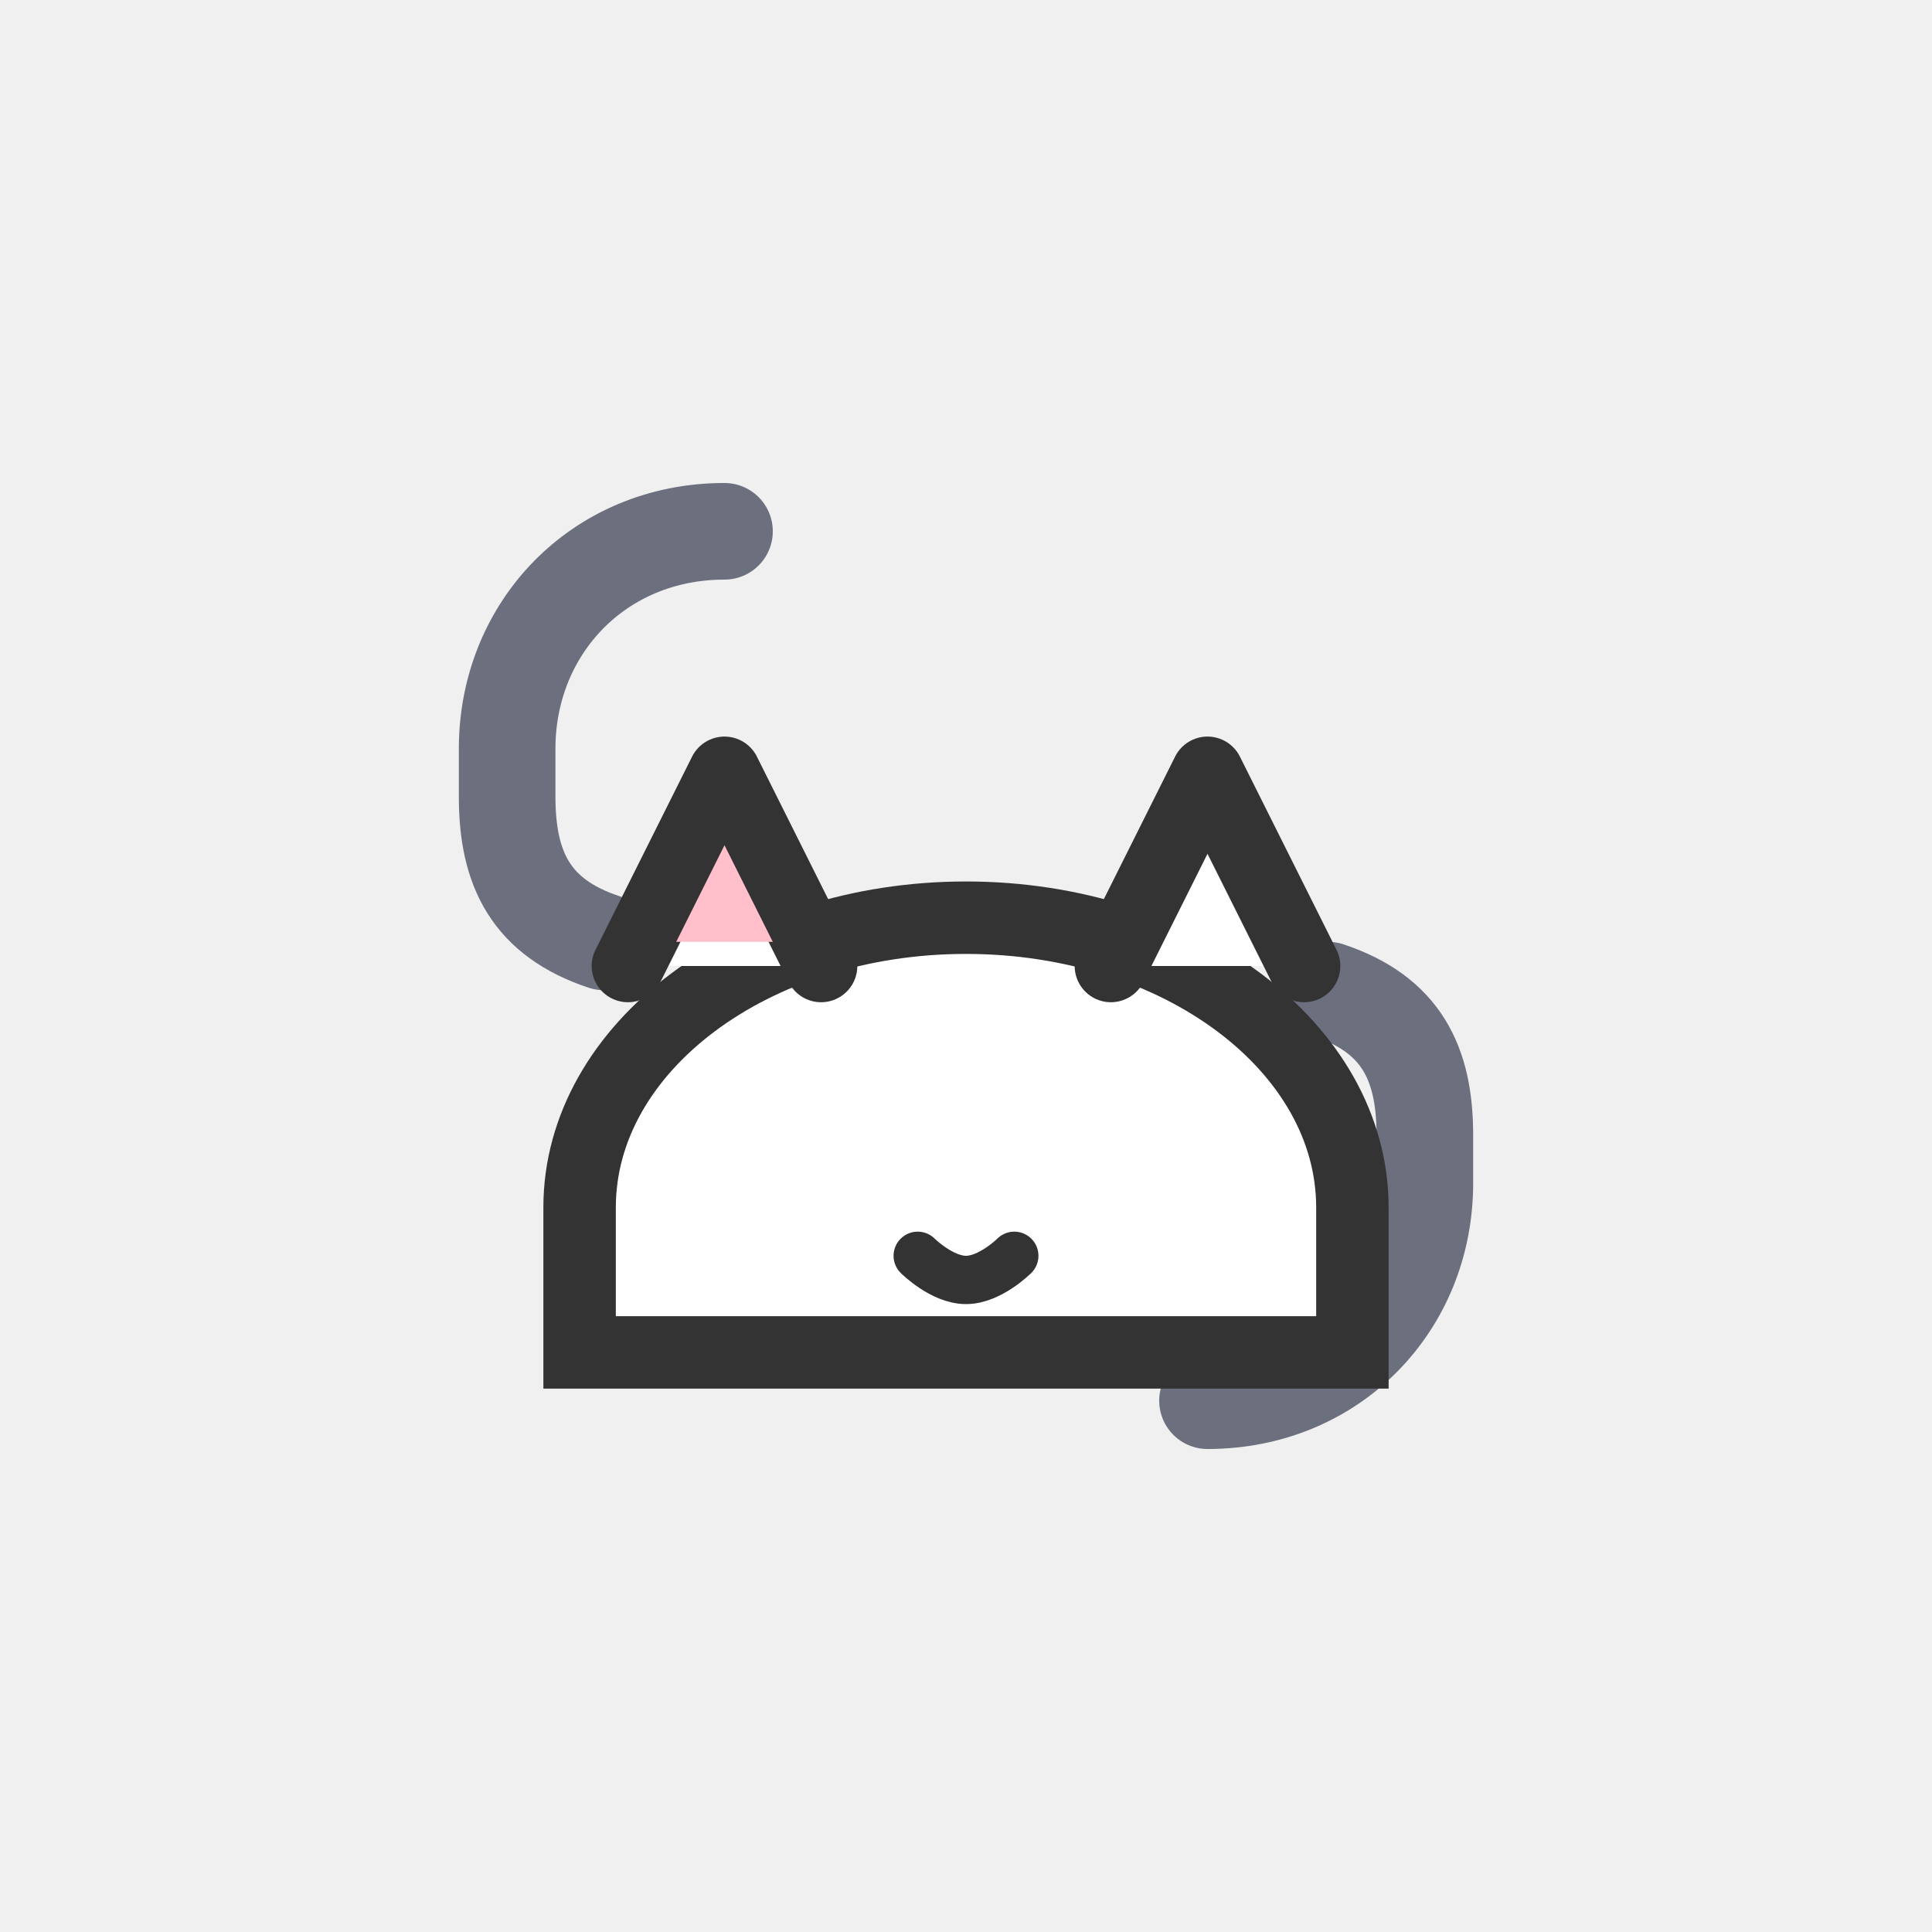
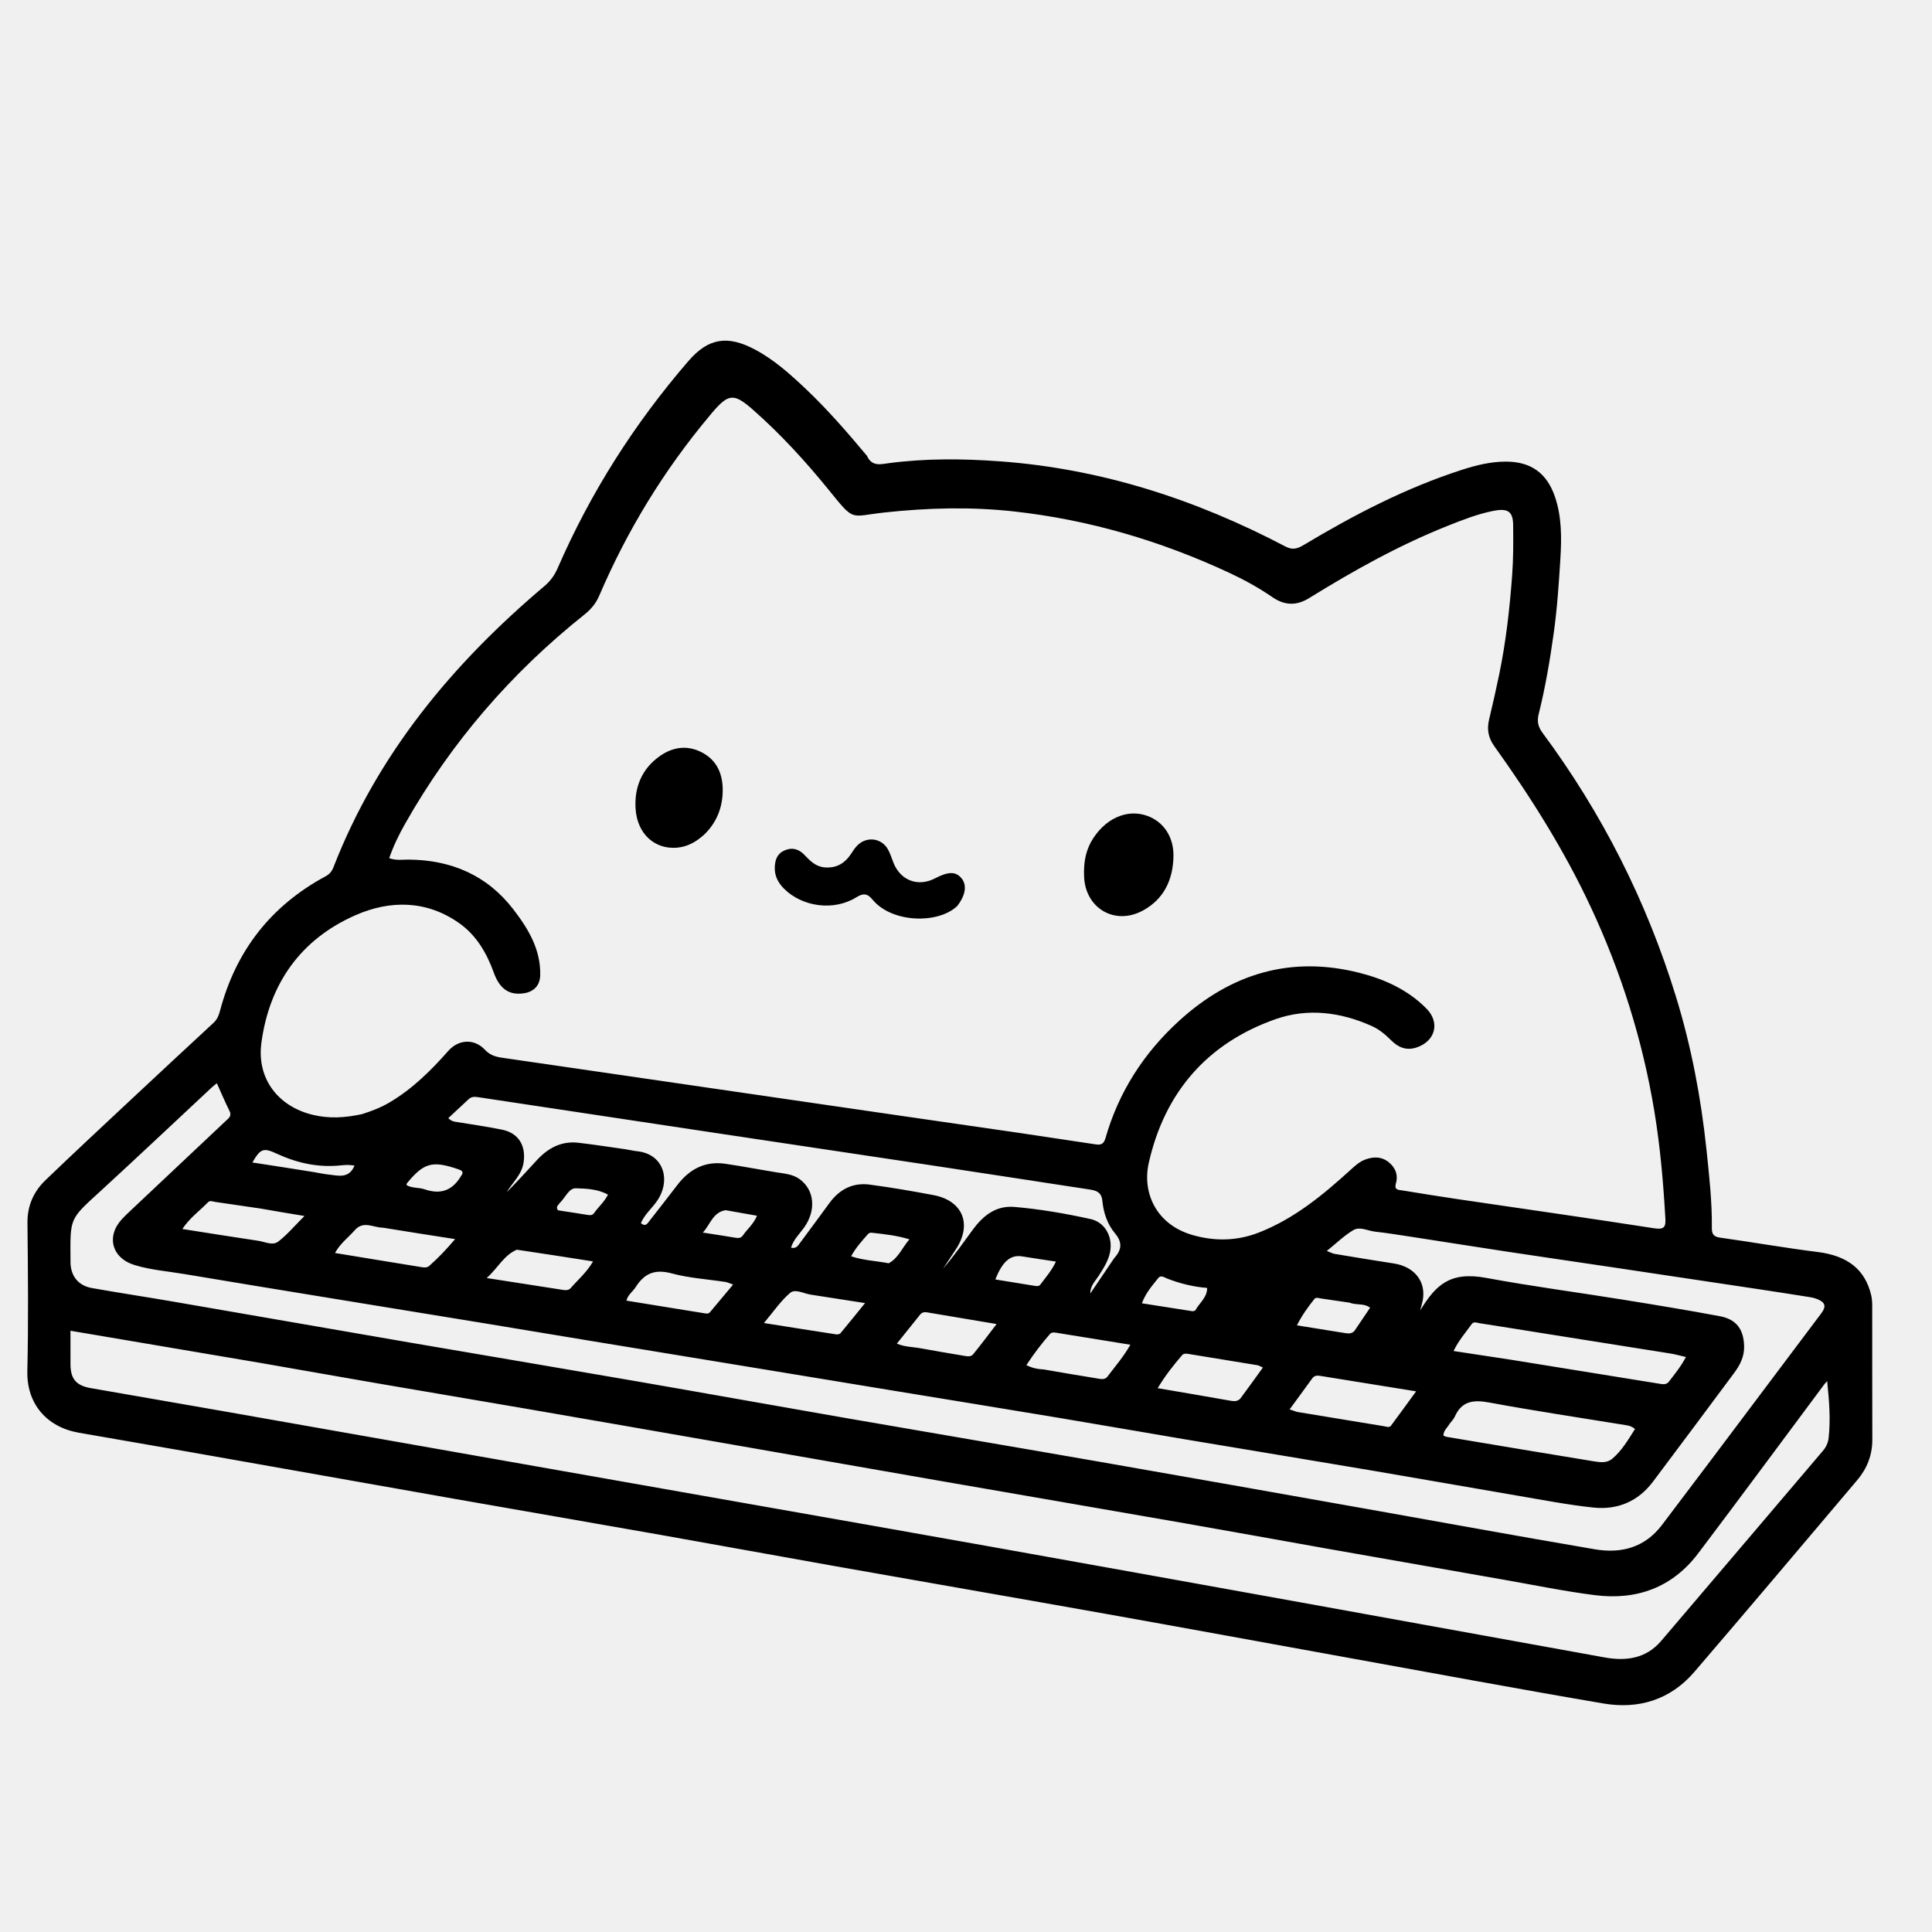
- <svg xmlns="http://www.w3.org/2000/svg" width="40" height="40" viewBox="0 0 40 40" fill="none">
-   <circle cx="17" cy="24" fill="#333333" r="0.75" />
-   <circle cx="23" cy="24" fill="#333333" r="0.75" />
-   <circle cx="15" cy="26" fill="#FFC0CB" r="1" />
-   <circle cx="25" cy="26" fill="#FFC0CB" r="1" />
-   <path d="M15 11C12.4 11 10.5 13 10.5 15.5V16.5C10.5 18 11 19 12.5 19.5" stroke="#6C707E" stroke-linecap="round" stroke-width="2" />
-   <path d="M25 29C27.6 29 29.5 27 29.5 24.5V23.5C29.5 22 29 21 27.5 20.5" stroke="#6C707E" stroke-linecap="round" stroke-width="2" />
-   <path d="M12 25C12 21.686 15.582 19 20 19C24.418 19 28 21.686 28 25V28H12V25Z" fill="white" stroke="#333333" stroke-width="1.5" />
-   <path d="M13 20L15 16L17 20" fill="white" stroke="#333333" stroke-linecap="round" stroke-linejoin="round" stroke-width="1.5" />
-   <path d="M27 20L25 16L23 20" fill="white" stroke="#333333" stroke-linecap="round" stroke-linejoin="round" stroke-width="1.5" />
-   <path d="M14 19.5L15 17.5L16 19.5" fill="#FFC0CB" />
-   <path d="M19 26C19 26 19.5 26.5 20 26.5C20.5 26.5 21 26 21 26" stroke="#333333" stroke-linecap="round" stroke-width="1" />
+ <svg xmlns="http://www.w3.org/2000/svg" enable-background="new 0 0 1024 1024" id="Layer_1" version="1.1" viewBox="0 0 1024 1024" width="100%" x="0px" y="0px" xml:space="preserve">
+   <path d=" M459.477,241.549  C462.118,247.479 466.899,246.038 471.206,245.471  C490.764,242.899 510.344,243.081 529.97,244.513  C583.754,248.437 633.849,264.736 681.331,289.674  C685.359,291.789 688,290.65 691.286,288.682  C717.913,272.733 745.367,258.488 775.031,248.952  C782.471,246.56 790.068,244.697 797.972,244.664  C811.305,244.609 819.909,250.655 824.222,263.482  C827.79,274.093 827.71,285.195 827.034,296.118  C826.224,309.197 825.357,322.289 823.541,335.317  C821.522,349.807 819.099,364.193 815.56,378.376  C814.609,382.187 815.104,385.087 817.546,388.382  C849.073,430.904 872.656,477.485 888.243,528.084  C896.431,554.664 901.579,581.845 904.483,609.5  C905.925,623.229 907.468,636.932 907.308,650.753  C907.271,653.954 908.146,655.474 911.642,655.964  C928.896,658.377 946.067,661.416 963.35,663.573  C979.057,665.533 988.517,672.669 991.78,686.511  C992.231,688.425 992.31,690.461 992.313,692.442  C992.349,715.939 992.279,739.436 992.37,762.933  C992.401,771.171 989.601,778.312 984.397,784.463  C955.68,818.412 927,852.393 898.046,886.139  C885.395,900.884 868.585,906.067 849.897,902.889  C804.236,895.124 758.699,886.623 713.119,878.383  C671.13,870.792 629.166,863.056 587.159,855.566  C539.265,847.026 491.327,838.726 443.422,830.244  C412.361,824.745 381.337,819.04 350.274,813.549  C313.814,807.104 277.324,800.832 240.86,794.411  C193.929,786.145 147.015,777.787 100.088,769.507  C80.639,766.076 61.165,762.783 41.715,759.357  C24.65,756.351 14.089,743.952 14.492,726.67  C15.101,700.521 14.822,674.345 14.559,648.184  C14.467,638.993 17.829,631.545 24.17,625.456  C39.068,611.15 54.19,597.075 69.273,582.962  C83.869,569.305 98.514,555.699 113.183,542.121  C115.134,540.315 115.994,538.085 116.64,535.642  C125.053,503.85 143.644,480.035 172.621,464.419  C174.675,463.312 175.895,461.831 176.727,459.692  C200.104,399.579 239.889,351.75 288.573,310.631  C291.734,307.962 293.925,304.917 295.564,301.147  C313.03,260.976 336.312,224.43 364.917,191.314  C375.495,179.068 385.679,177.622 400.048,185.214  C410.178,190.565 418.618,198.144 426.855,205.921  C438.501,216.916 448.98,229.009 459.477,241.549 M191.938,590.498  C196.86,588.914 201.669,587.112 206.171,584.48  C218.427,577.315 228.323,567.513 237.631,556.969  C243.077,550.801 251.449,550.424 256.97,556.357  C259.643,559.23 262.641,560.118 266.112,560.622  C276.621,562.148 287.13,563.673 297.638,565.203  C319.311,568.359 340.983,571.518 362.656,574.675  C382.361,577.545 402.065,580.414 421.77,583.282  C440.983,586.078 460.195,588.881 479.409,591.666  C499.281,594.546 519.16,597.378 539.027,600.291  C552.985,602.337 566.924,604.504 580.88,606.565  C583.413,606.94 585.025,606.379 585.909,603.288  C592.908,578.811 606.211,558.138 624.944,541.06  C652.423,516.008 684.171,506.332 720.802,515.689  C734.056,519.075 746.276,524.692 756.039,534.557  C763.463,542.057 760.707,551.993 750.632,555.241  C745.386,556.932 741.109,555.13 737.477,551.521  C734.374,548.437 731.12,545.638 727.107,543.833  C710.524,536.377 693.051,534.203 676.031,540.192  C639.789,552.944 617.258,579.116 608.869,616.363  C605.306,632.183 612.812,648.898 631.719,654.484  C643.697,658.023 655.705,657.815 667.445,653.188  C686.089,645.84 701.229,633.337 715.816,620.059  C718.174,617.912 720.479,615.771 723.512,614.623  C728.014,612.919 732.444,612.966 736.23,616.136  C739.828,619.15 741.202,623.11 739.718,627.809  C739.533,628.396 739.693,629.091 739.693,629.583  C740.591,630.846 741.882,630.72 742.976,630.898  C752.8,632.493 762.624,634.098 772.47,635.552  C807.269,640.69 842.101,645.618 876.858,651.03  C882.22,651.864 882.923,650.119 882.675,645.755  C881.592,626.67 879.946,607.671 876.807,588.777  C870.579,551.284 859.308,515.43 843.261,481.014  C829.124,450.694 811.396,422.537 791.956,395.415  C788.76,390.955 788.032,386.472 789.264,381.305  C791.152,373.387 792.953,365.445 794.602,357.474  C798.207,340.045 800.19,322.379 801.486,304.659  C802.127,295.889 802.092,287.06 801.997,278.236  C801.917,270.705 798.836,269.261 791.035,270.869  C782.864,272.554 775.095,275.599 767.361,278.675  C741.572,288.934 717.455,302.419 693.914,316.977  C687.141,321.166 680.897,320.962 674.391,316.5  C667.241,311.597 659.664,307.385 651.797,303.718  C615.348,286.726 577.302,275.462 537.227,271.053  C514.421,268.544 491.722,269.167 469.001,271.606  C450.126,273.632 453.257,276.902 439.354,259.788  C427.047,244.639 413.914,230.243 399.252,217.315  C388.998,208.275 386.216,208.501 377.485,218.681  C377.051,219.187 376.64,219.713 376.212,220.224  C351.955,249.151 332.473,281.018 317.616,315.705  C315.849,319.832 313.238,322.951 309.738,325.741  C270.995,356.628 239.132,393.457 214.709,436.616  C211.469,442.34 208.556,448.29 206.278,454.842  C209.941,456.203 213.28,455.583 216.517,455.605  C239.19,455.763 258.182,463.899 272.133,482.043  C279.988,492.259 286.67,503.268 286.321,516.943  C286.187,522.197 283.072,525.581 277.869,526.423  C270.071,527.685 264.886,524.317 261.749,515.603  C258.001,505.19 252.55,495.796 243.478,489.359  C226.081,477.014 206.637,477.016 188.273,485.13  C159.359,497.905 142.776,521.34 138.548,552.687  C135.989,571.659 147.345,586.521 165.994,590.938  C174.425,592.935 182.768,592.509 191.938,590.498 M138.255,722.412  C104.93,716.767 71.605,711.123 37.351,705.321  C37.351,711.59 37.328,717.354 37.356,723.118  C37.394,730.783 40.305,734.351 47.984,735.705  C71.188,739.797 94.417,743.752 117.624,747.833  C170.58,757.146 223.528,766.502 276.48,775.84  C318.16,783.189 359.842,790.529 401.52,797.889  C442.872,805.191 484.231,812.455 525.568,819.841  C578.823,829.355 632.064,838.947 685.303,848.555  C740.349,858.49 795.388,868.464 850.422,878.466  C861.926,880.556 872.468,879.07 880.439,869.744  C909.111,836.198 937.616,802.511 966.225,768.912  C967.932,766.908 968.939,764.613 969.212,762.162  C970.314,752.268 969.499,742.422 968.433,731.99  C967.618,732.912 967.272,733.251 966.985,733.635  C944.693,763.544 922.552,793.568 900.062,823.326  C886.405,841.396 867.566,848.243 845.522,845.486  C829.405,843.471 813.45,840.15 797.433,837.35  C766.37,831.918 735.309,826.469 704.257,820.976  C678.923,816.495 653.616,811.86 628.272,807.433  C585.273,799.922 542.25,792.546 499.246,785.067  C459.666,778.183 420.099,771.228 380.522,764.325  C346.674,758.422 312.826,752.513 278.967,746.672  C252.792,742.156 226.593,737.777 200.417,733.268  C179.974,729.746 159.549,726.116 138.255,722.412 M747.217,655.402  C741.141,654.522 735.083,653.457 728.981,652.829  C725.063,652.426 720.817,649.903 717.293,651.994  C712.414,654.889 708.255,658.995 703.232,663.03  C705.225,663.794 706.245,664.39 707.334,664.572  C717.811,666.317 728.29,668.057 738.787,669.671  C749.645,671.342 755.905,679.2 754.102,689.145  C753.848,690.549 753.405,691.919 752.724,694.574  C761.067,680.944 768.526,673.751 787.815,677.328  C811.631,681.745 835.681,684.894 859.605,688.748  C876.972,691.547 894.339,694.386 911.626,697.633  C920.426,699.285 924.204,704.729 924.42,713.514  C924.555,719.046 922.252,723.507 919.126,727.706  C904.804,746.942 890.502,766.194 876.081,785.357  C868.215,795.81 857.302,800.378 844.59,799.042  C831.235,797.637 817.997,795.064 804.74,792.809  C778.879,788.412 753.053,783.801 727.188,779.424  C693.962,773.802 660.707,768.354 627.474,762.771  C605.209,759.03 582.974,755.112 560.705,751.403  C530.9,746.439 501.075,741.605 471.26,736.706  C446.196,732.587 421.136,728.45 396.073,724.329  C368.388,719.777 340.699,715.244 313.015,710.684  C294.342,707.608 275.679,704.475 257.005,701.411  C230.963,697.139 204.913,692.92 178.871,688.654  C151.845,684.227 124.812,679.838 97.806,675.289  C88.972,673.801 79.961,673.136 71.356,670.51  C59.172,666.791 56.136,655.182 64.784,645.995  C66.154,644.54 67.602,643.157 69.057,641.786  C85.909,625.899 102.765,610.018 119.632,594.147  C121.204,592.669 122.991,591.516 121.618,588.767  C119.266,584.055 117.219,579.191 114.933,574.145  C113.844,575.044 112.921,575.729 112.085,576.509  C92.465,594.801 72.972,613.232 53.206,631.364  C36.52,646.67 37.23,645.143 37.369,668.953  C37.412,676.261 41.473,681.405 48.642,682.678  C63.021,685.232 77.465,687.412 91.857,689.89  C133.568,697.071 175.26,704.364 216.973,711.536  C256.731,718.372 296.519,725.035 336.269,731.916  C373.558,738.37 410.803,745.076 448.087,751.551  C493.226,759.391 538.4,767.023 583.533,774.894  C630.134,783.021 676.707,791.307 723.286,799.562  C763.982,806.774 804.634,814.246 845.378,821.168  C859.329,823.538 871.879,820.22 880.93,808.19  C889.54,796.746 898.22,785.353 906.831,773.91  C926.351,747.97 945.86,722.022 965.342,696.053  C968.085,692.396 967.422,690.263 963.172,688.548  C962.098,688.114 960.956,687.778 959.813,687.597  C950.797,686.166 941.777,684.751 932.749,683.392  C906.979,679.512 881.206,675.648 855.431,671.802  C836.382,668.96 817.319,666.207 798.277,663.319  C781.538,660.781 764.819,658.111 747.217,655.402 M590.456,666.976  C594.342,662.66 595.232,658.734 590.928,653.625  C586.972,648.93 584.874,642.779 584.294,636.622  C583.852,631.934 581.19,631.018 577.536,630.461  C549.154,626.136 520.783,621.74 492.395,617.455  C454.653,611.757 416.896,606.157 379.15,600.481  C337.298,594.188 295.453,587.855 253.603,581.548  C251.772,581.272 249.95,581.129 248.423,582.558  C244.831,585.92 241.223,589.265 237.602,592.634  C239.399,594.41 240.713,594.462 242.04,594.676  C250.065,595.969 258.119,597.138 266.082,598.75  C274.856,600.525 278.836,607.201 277.513,616.152  C276.548,622.685 271.635,626.698 268.554,631.922  C274.03,626.386 279.269,620.668 284.512,614.954  C290.461,608.473 297.589,604.627 306.624,605.689  C314.861,606.657 323.063,607.925 331.276,609.092  C333.412,609.395 335.517,609.937 337.658,610.163  C352.274,611.702 355.859,626.26 347.778,637.186  C345.07,640.846 341.522,643.94 339.685,648.282  C342.14,650.393 343.115,648.532 344.218,647.115  C349.127,640.808 354.084,634.536 358.927,628.178  C365.381,619.704 373.656,615.255 384.457,616.83  C393.488,618.148 402.456,619.89 411.468,621.35  C415.733,622.041 420.117,622.302 423.776,624.941  C431.769,630.705 432.702,641.567 426.133,650.706  C423.707,654.083 420.526,657.025 419.258,661.278  C421.996,661.993 422.978,660.185 424.024,658.785  C429.302,651.719 434.498,644.591 439.727,637.487  C444.989,630.338 452.073,626.691 460.888,627.859  C472.229,629.361 483.523,631.306 494.768,633.429  C510.41,636.383 515.428,649.055 506.476,662.393  C504.252,665.707 502.07,669.051 499.869,672.381  C505.456,665.926 510.312,658.995 515.297,652.158  C520.835,644.561 527.609,638.828 537.74,639.701  C551.312,640.87 564.749,643.195 578.03,646.121  C585.772,647.826 589.921,655.713 588.358,663.621  C587.432,668.306 584.885,672.19 582.375,676.143  C580.534,679.045 577.788,681.498 577.891,685.567  C581.935,679.561 585.978,673.555 590.456,666.976 M768.279,754.696  C767.176,756.658 765.127,758.122 765.013,760.882  C765.632,761.127 766.195,761.472 766.799,761.573  C792.791,765.924 818.78,770.29 844.788,774.538  C848.049,775.07 851.702,775.53 854.435,773.246  C859.671,768.872 863.015,763.005 866.591,757.379  C864.861,755.979 863.437,755.635 861.948,755.393  C837.737,751.452 813.468,747.825 789.353,743.366  C780.992,741.821 774.774,742.496 771.043,750.902  C770.515,752.09 769.504,753.063 768.279,754.696 M801.399,720.776  C827.731,725.037 854.062,729.304 880.397,733.545  C881.908,733.788 883.472,733.712 884.51,732.359  C887.607,728.326 890.857,724.387 893.578,719.244  C890.457,718.53 887.949,717.805 885.391,717.395  C863.14,713.829 840.879,710.323 818.622,706.79  C807.169,704.972 795.724,703.108 784.262,701.344  C782.877,701.131 781.147,700.261 780.05,701.784  C776.82,706.269 773.11,710.466 770.41,716.061  C780.96,717.687 790.74,719.193 801.399,720.776 M687.463,748.339  C702.837,750.863 718.213,753.38 733.583,755.928  C734.886,756.144 736.324,756.872 737.297,755.57  C741.604,749.799 745.814,743.957 750.572,737.439  C732.933,734.6 716.415,731.952 699.902,729.266  C698.162,728.983 696.675,728.961 695.493,730.605  C691.639,735.965 687.714,741.274 683.527,746.999  C684.973,747.477 685.876,747.775 687.463,748.339 M652.566,742.482  C654.468,742.803 656.351,742.673 657.569,741.038  C661.496,735.768 665.312,730.415 669.357,724.837  C667.968,724.222 667.255,723.719 666.481,723.591  C654.238,721.562 641.986,719.585 629.737,717.586  C628.538,717.391 627.31,717.36 626.486,718.324  C622.018,723.55 617.715,728.899 613.6,735.758  C627.113,738.061 639.447,740.163 652.566,742.482 M203.025,650.705  C197.999,650.727 192.656,646.761 188.045,652.013  C184.617,655.918 180.291,659.067 177.552,664.105  C193.053,666.651 208.083,669.141 223.124,671.558  C224.564,671.79 226.243,672.056 227.464,670.985  C232.163,666.865 236.45,662.353 241.221,656.751  C228.014,654.698 215.943,652.821 203.025,650.705 M553.37,725.857  C562.67,727.443 571.96,729.096 581.279,730.559  C583.152,730.853 585.523,731.536 586.927,729.677  C591.049,724.221 595.578,719.025 599.115,712.735  C585.939,710.595 573.373,708.536 560.797,706.535  C559.354,706.306 557.574,705.816 556.504,707.042  C551.998,712.204 547.855,717.645 543.998,723.552  C547.283,725.156 549.854,725.646 553.37,725.857 M138.087,640.554  C130.045,639.383 122.001,638.229 113.964,637.026  C112.67,636.832 111.346,636.086 110.205,637.264  C105.858,641.747 100.645,645.414 96.645,651.389  C110.451,653.548 123.652,655.672 136.877,657.64  C140.425,658.167 144.501,660.379 147.521,658.037  C152.252,654.37 156.185,649.674 161.379,644.492  C152.924,643.102 145.927,641.952 138.087,640.554 M336.841,682.31  C335.387,684.575 332.856,686.145 332.004,689.36  C345.957,691.612 359.518,693.784 373.069,696.017  C374.273,696.215 375.438,696.508 376.304,695.486  C380.323,690.743 384.291,685.958 388.567,680.842  C386.685,680.19 385.632,679.641 384.521,679.47  C375.022,678.003 365.291,677.427 356.071,674.944  C347.55,672.65 341.742,674.483 336.841,682.31 M488.472,714.717  C495.802,716 503.122,717.343 510.469,718.522  C512.216,718.802 514.469,719.384 515.713,717.876  C519.85,712.861 523.712,707.619 528.214,701.771  C515.037,699.558 503.153,697.568 491.273,695.558  C489.838,695.315 488.614,695.624 487.698,696.76  C483.683,701.738 479.69,706.734 475.348,712.149  C479.739,714.021 483.791,713.804 488.472,714.717 M273.947,662.364  C267.075,665.256 264.013,671.941 257.969,677.382  C272.272,679.615 285.29,681.663 298.316,683.661  C299.795,683.888 301.421,683.951 302.515,682.683  C306.362,678.224 310.989,674.399 314.32,668.572  C300.781,666.449 287.768,664.408 273.947,662.364 M429.672,686.179  C425.981,685.623 421.469,682.947 418.745,685.285  C413.71,689.605 409.878,695.328 404.897,701.233  C418.438,703.372 430.808,705.343 443.189,707.241  C443.915,707.352 445.039,707.14 445.456,706.642  C449.627,701.66 453.688,696.586 458.494,690.659  C448.149,689.046 439.341,687.673 429.672,686.179 M715.245,690.427  C710.155,689.679 705.067,688.919 699.974,688.193  C698.855,688.034 697.526,687.406 696.664,688.484  C693.303,692.683 690.138,697.022 687.403,702.457  C696.58,703.941 704.915,705.316 713.262,706.617  C715.109,706.905 716.947,706.817 718.17,704.993  C720.824,701.037 723.497,697.093 726.178,693.12  C722.821,690.553 719.13,691.949 715.245,690.427 M639.8,682.631  C632.458,682.043 625.398,680.298 618.536,677.627  C617.103,677.069 615.285,675.646 613.938,677.354  C610.819,681.309 607.33,685.085 605.23,690.775  C614.554,692.249 623.187,693.629 631.831,694.943  C632.403,695.03 633.388,694.797 633.613,694.394  C635.804,690.48 639.867,687.632 639.8,682.631 M541.954,665.944  C535.716,664.832 531.339,668.464 527.559,678.143  C534.633,679.296 541.626,680.453 548.627,681.559  C549.607,681.714 550.768,681.724 551.414,680.853  C554.214,677.077 557.375,673.517 559.665,668.657  C553.547,667.747 548.162,666.946 541.954,665.944 M471.014,669.558  C476.126,666.851 478.019,661.535 482.009,656.865  C474.908,654.713 468.382,654.094 461.886,653.358  C461.31,653.293 460.47,653.605 460.092,654.038  C456.895,657.699 453.561,661.28 451.115,665.852  C457.753,668.099 464.12,668.212 471.014,669.558 M244.443,623.174  C246.105,620.996 244.569,620.299 242.832,619.707  C229.143,615.035 224.622,616.275 215.673,627.177  C215.5,627.387 215.542,627.775 215.476,628.125  C218.445,629.869 221.951,629.299 225.065,630.362  C233.136,633.118 239.634,631.418 244.443,623.174 M167.002,621.342  C169.285,621.735 171.555,622.264 173.854,622.494  C179.124,623.022 184.92,625.022 187.906,617.766  C186.795,617.656 185.687,617.466 184.577,617.457  C183.254,617.447 181.924,617.539 180.607,617.678  C168.735,618.923 157.491,616.469 146.798,611.519  C139.729,608.247 138.091,608.596 133.766,616.144  C144.633,617.807 155.396,619.454 167.002,621.342 M384.617,641.426  C377.86,642.512 376.634,648.747 372.521,653.297  C378.774,654.274 384.009,655.034 389.219,655.937  C390.957,656.238 392.611,656.462 393.72,654.837  C396.018,651.469 399.372,648.845 401.224,644.368  C395.723,643.38 390.564,642.455 384.617,641.426 M296.528,637.789  C295.904,638.833 294.383,639.62 295.746,641.485  C300.747,642.257 305.986,643.035 311.211,643.892  C312.595,644.119 313.912,644.293 314.828,642.999  C317.187,639.663 320.401,636.941 322.235,633.186  C316.743,630.161 310.771,629.984 305.177,629.819  C301.516,629.712 299.714,634.696 296.528,637.789 z" fill="#000000" opacity="1" stroke="none" />
+   <path d=" M507.3,480.259  C497.133,489.866 472.609,489.184 462.473,476.83  C459.699,473.45 457.513,473.315 453.784,475.634  C442.015,482.955 425.245,480.742 415.523,470.998  C412.356,467.823 410.406,464.072 410.654,459.4  C410.862,455.485 412.046,452.298 416.024,450.653  C420.161,448.943 423.554,450.168 426.413,453.16  C429.436,456.323 432.332,459.359 437.152,459.74  C443.583,460.248 448.005,457.358 451.303,452.219  C452.94,449.669 454.69,447.195 457.506,445.898  C462.289,443.697 467.771,445.345 470.502,449.968  C471.837,452.227 472.582,454.838 473.561,457.302  C477.31,466.737 486.621,470.213 495.624,465.527  C502.684,461.853 506.553,461.843 509.616,465.491  C512.598,469.043 511.833,474.481 507.3,480.259 z" fill="#000000" opacity="1" stroke="none" />
+   <path d=" M578.177,446.381  C585.169,433.911 597.33,428.404 608.285,432.498  C616.714,435.649 622.246,443.547 621.954,454.215  C621.625,466.306 616.949,476.532 605.736,482.618  C590.925,490.656 575.216,481.444 574.587,464.567  C574.353,458.304 575.027,452.314 578.177,446.381 z" fill="#000000" opacity="1" stroke="none" />
+   <path d=" M373.282,442.307  C368.984,446.219 364.397,448.807 358.886,449.284  C347.046,450.31 337.739,442.017 336.874,428.666  C336.134,417.242 340.218,407.348 349.893,400.62  C357.319,395.455 365.517,394.8 373.352,399.549  C381.332,404.386 383.521,412.575 382.974,421.17  C382.47,429.084 379.456,436.344 373.282,442.307 z" fill="#000000" opacity="1" stroke="none" />
</svg>
